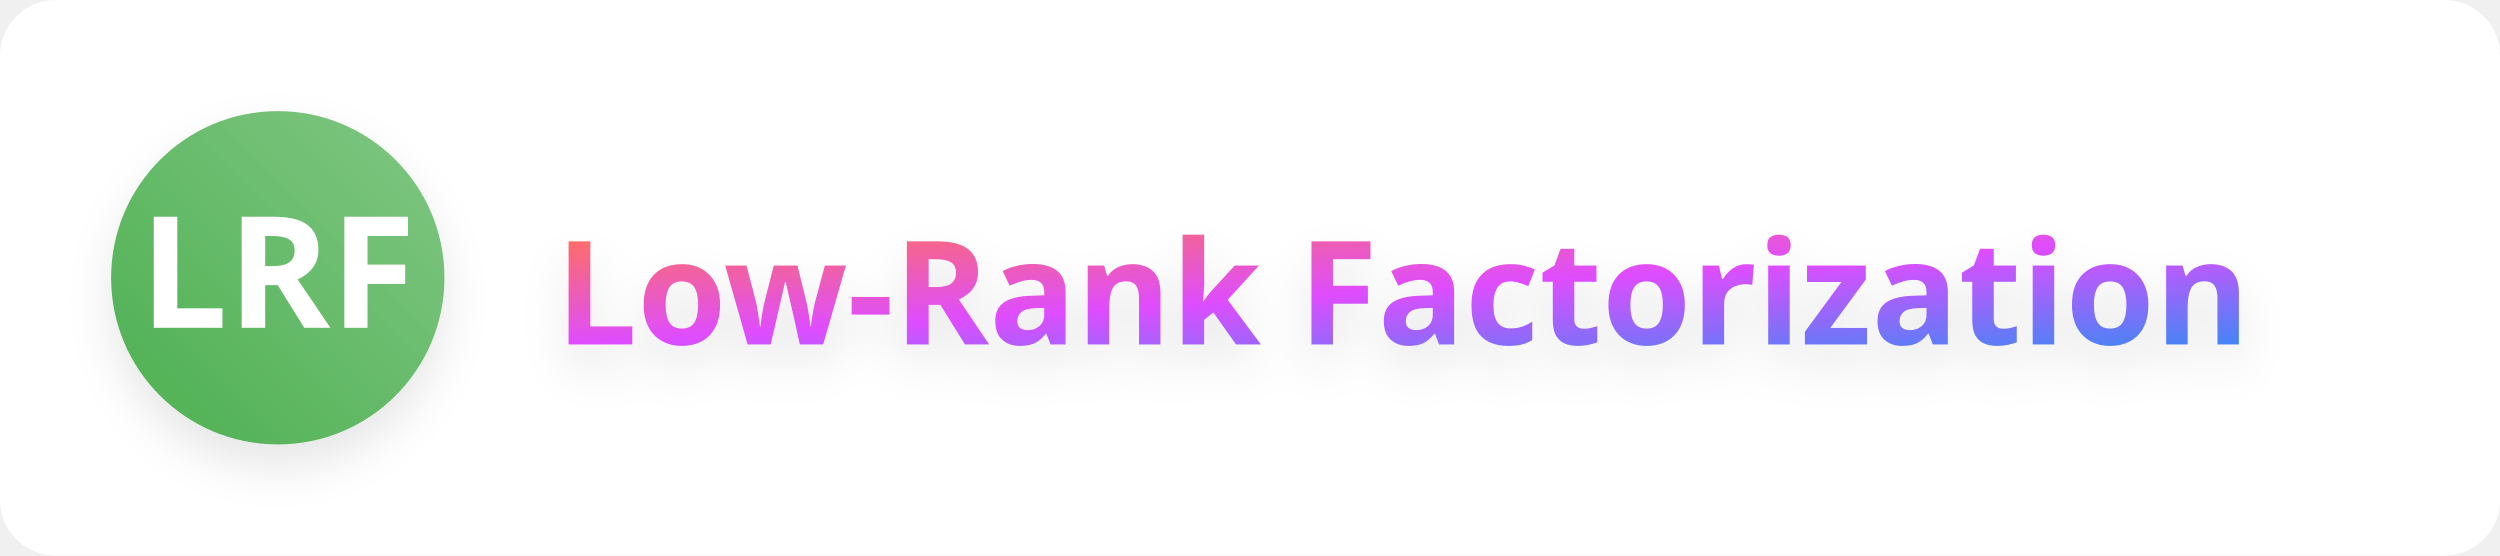
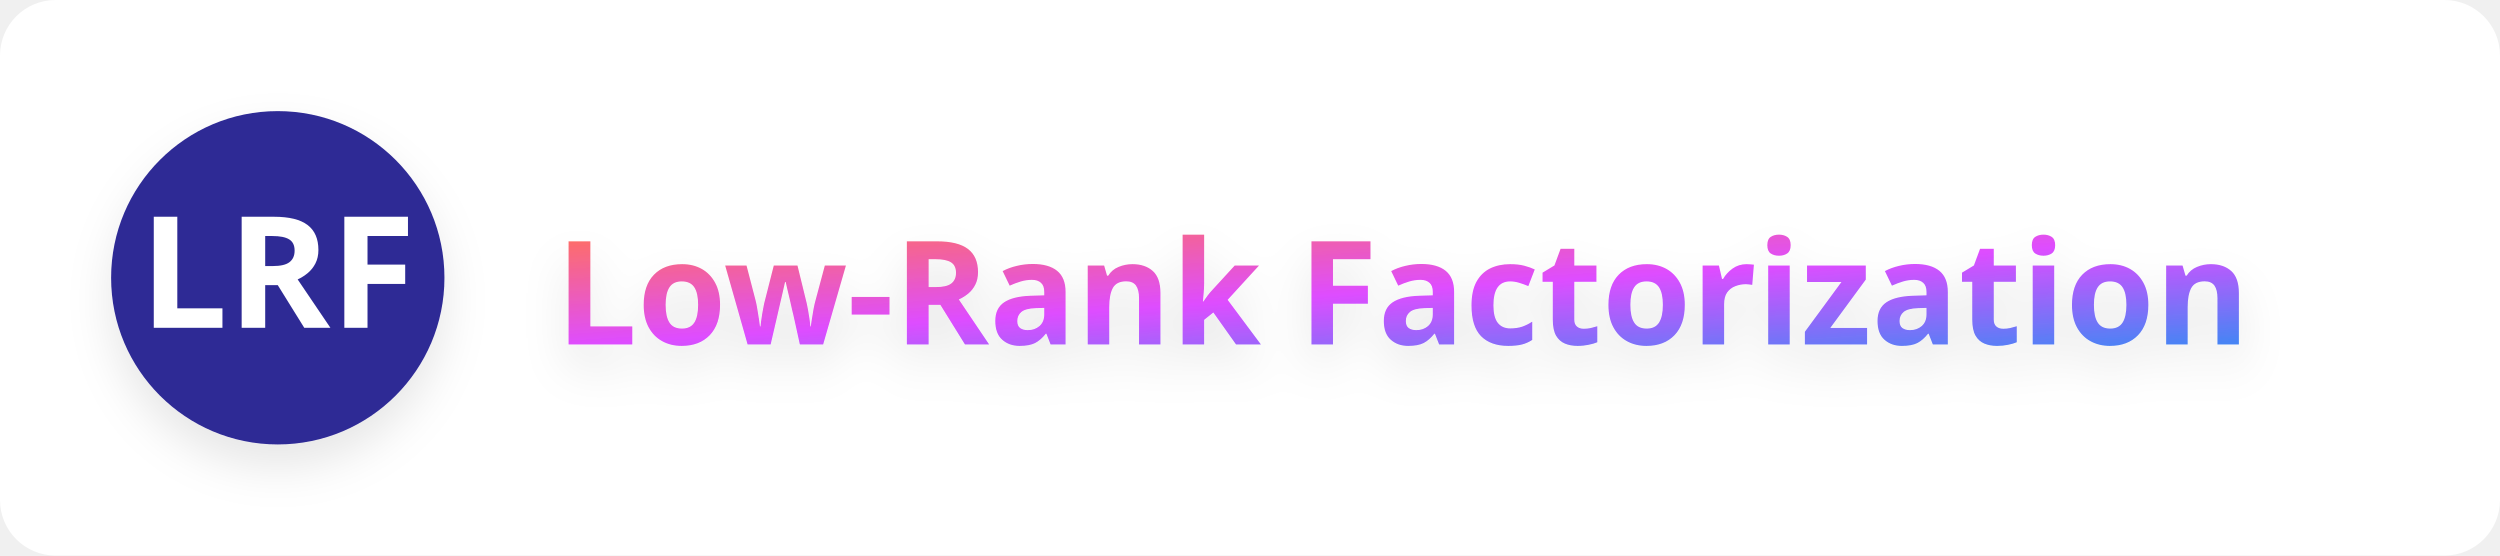
<svg xmlns="http://www.w3.org/2000/svg" width="450" height="100">
  <rect x="0" y="0" width="450" height="100" rx="10" ry="10" fill="white" />
  <filter id="shadow" x="-20%" y="-20%" width="140%" height="140%">
    <feDropShadow dx="0" dy="4" stdDeviation="4" flood-color="rgba(0,0,0,0.1)" />
  </filter>
  <g filter="url(#shadow)">
-     <circle cx="50" cy="50" r="30" fill="url(#icon-gradient)" />
+     <circle cx="50" cy="50" r="30" fill="#2f2b95" />
    <text x="50" y="59" font-family="'Segoe UI', Tahoma, Geneva, Verdana, sans-serif" font-size="28" font-weight="bold" fill="white" text-anchor="middle">LRF</text>
    <text x="100" y="62" font-family="'Segoe UI', Tahoma, Geneva, Verdana, sans-serif" font-size="26" font-weight="bold" fill="url(#text-gradient)" text-anchor="start" text-shadow="1px 1px 2px rgba(0,0,0,0.1)">Low-Rank Factorization</text>
  </g>
  <defs>
-     <linearGradient id="icon-gradient" x1="0" y1="1" x2="1" y2="0">
-       <stop offset="0%" stop-color="#4CAF50" />
-       <stop offset="100%" stop-color="#81C784" />
-     </linearGradient>
    <linearGradient id="text-gradient" x1="0" y1="0" x2="1" y2="1">
      <stop offset="0%" stop-color="#ff6f61" />
      <stop offset="50%" stop-color="#de4dff" />
      <stop offset="100%" stop-color="#4286f4" />
    </linearGradient>
  </defs>
</svg>
